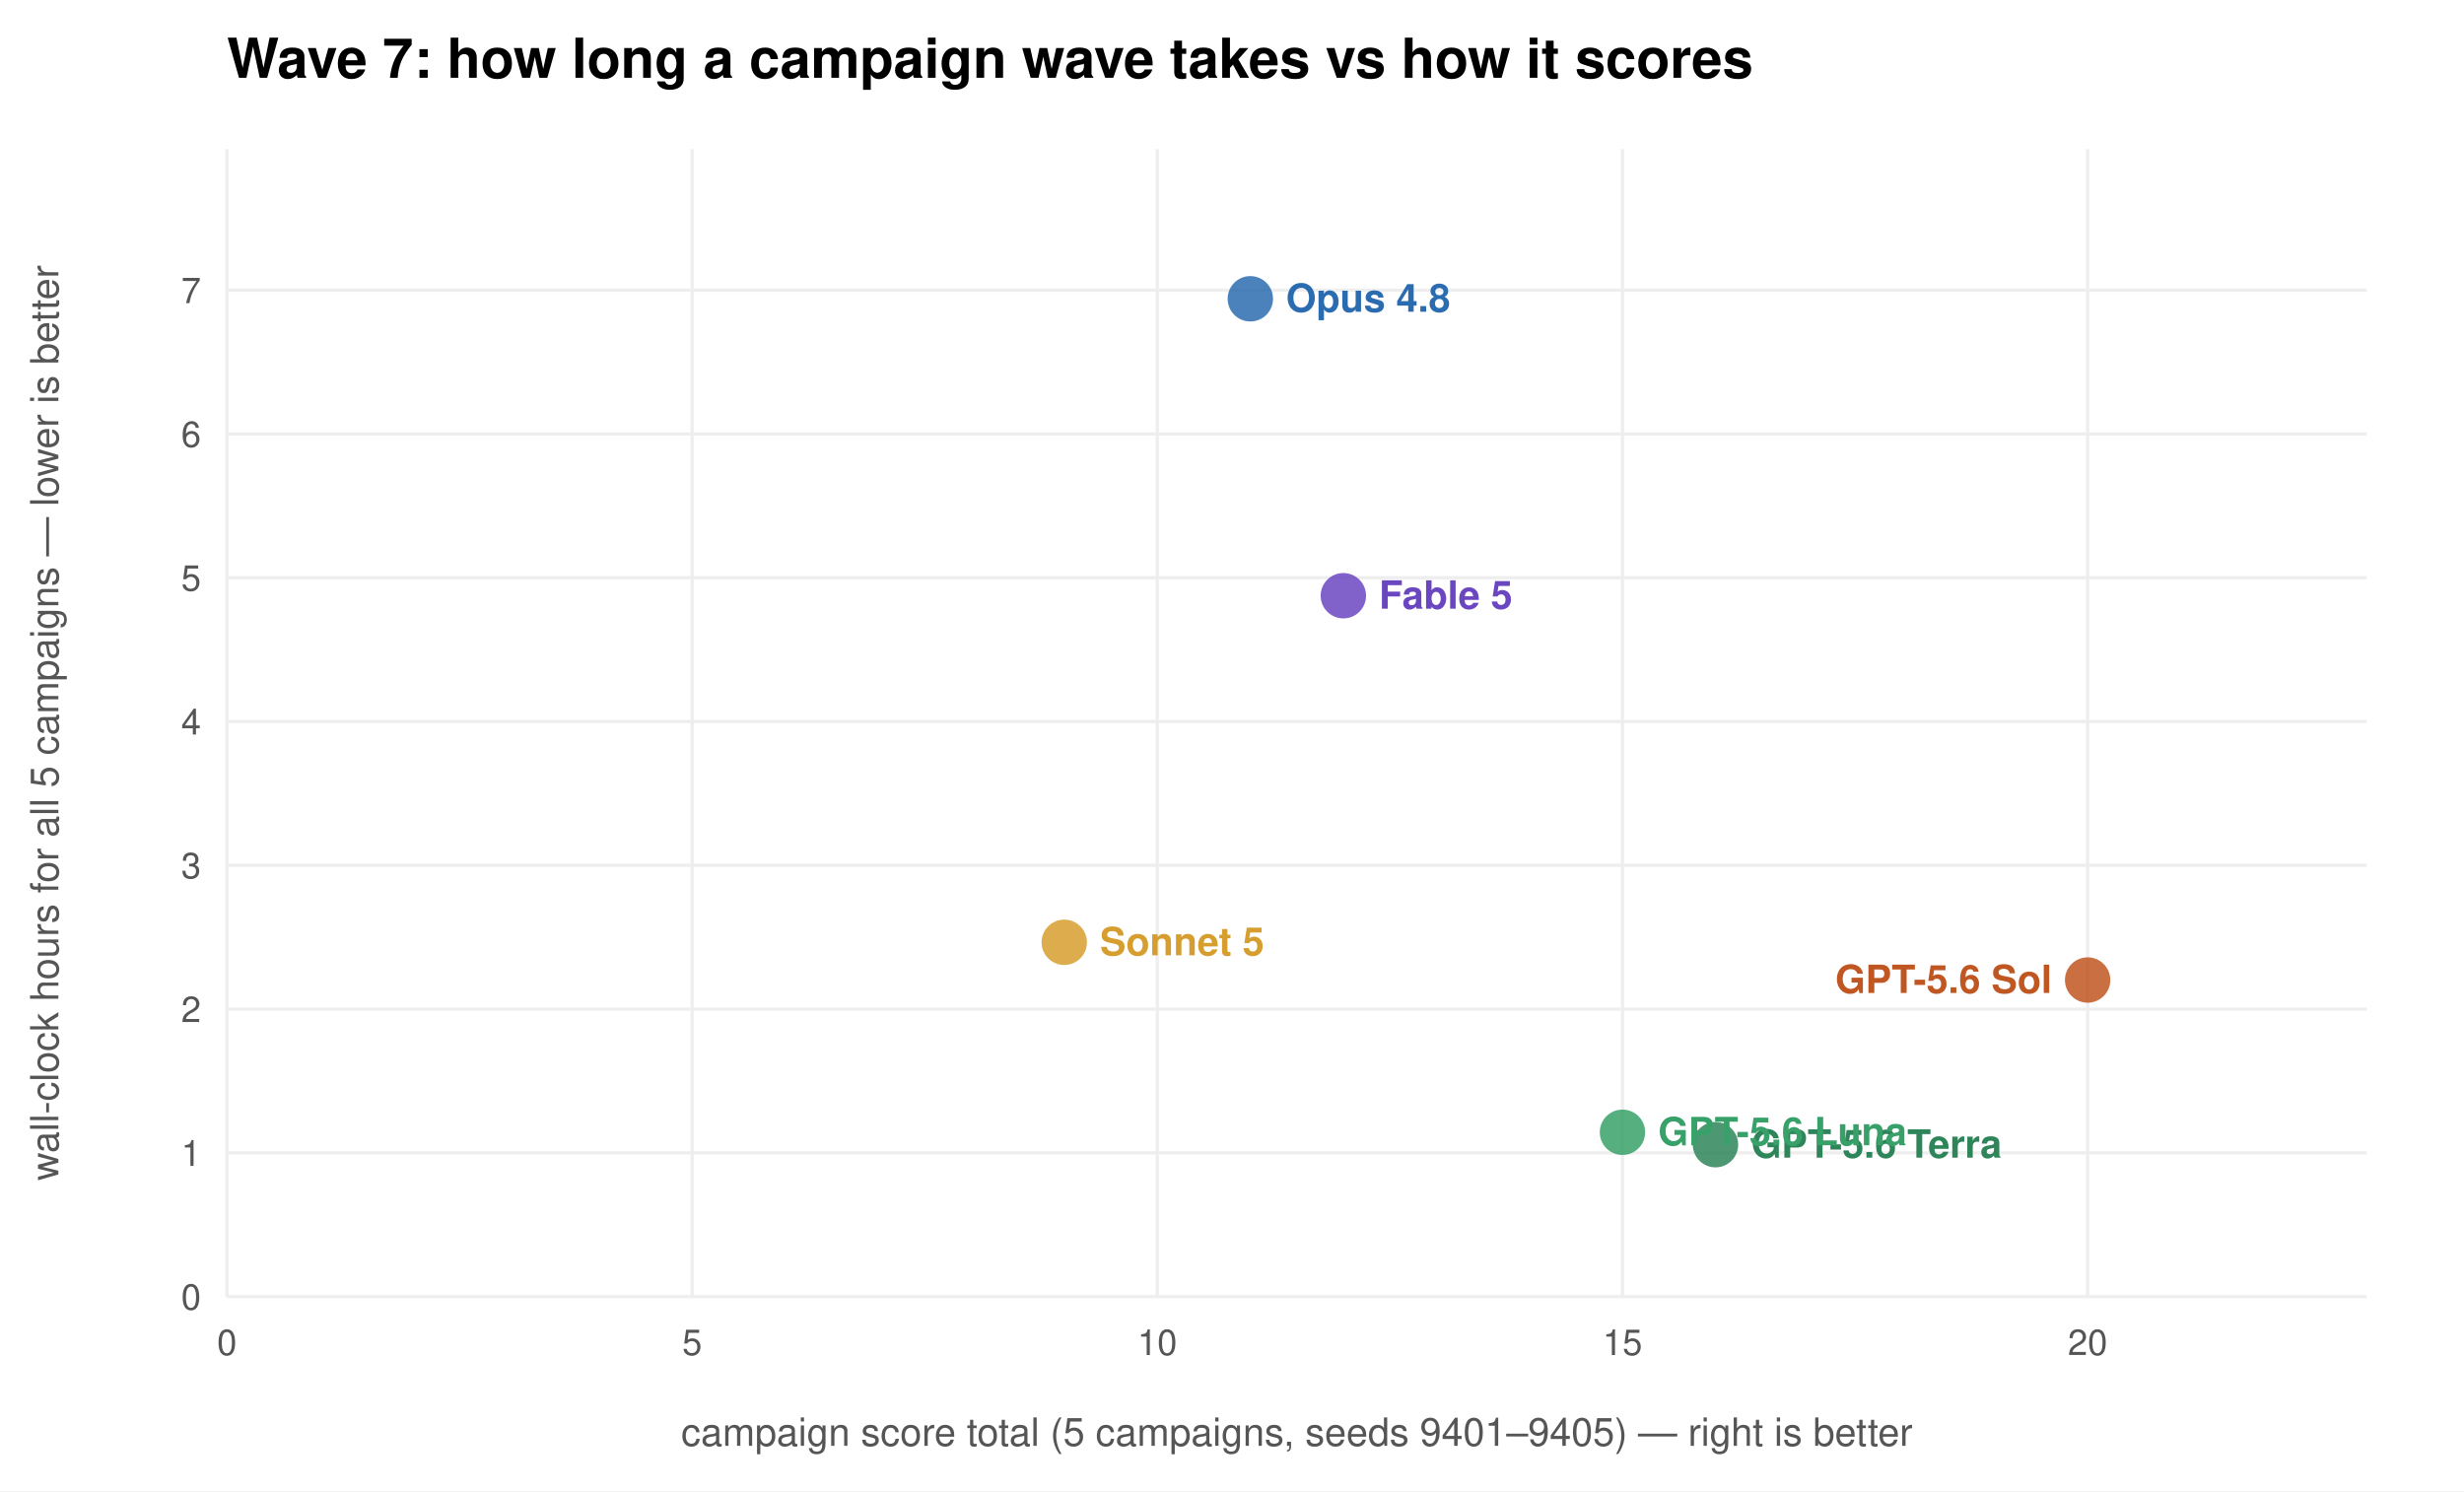
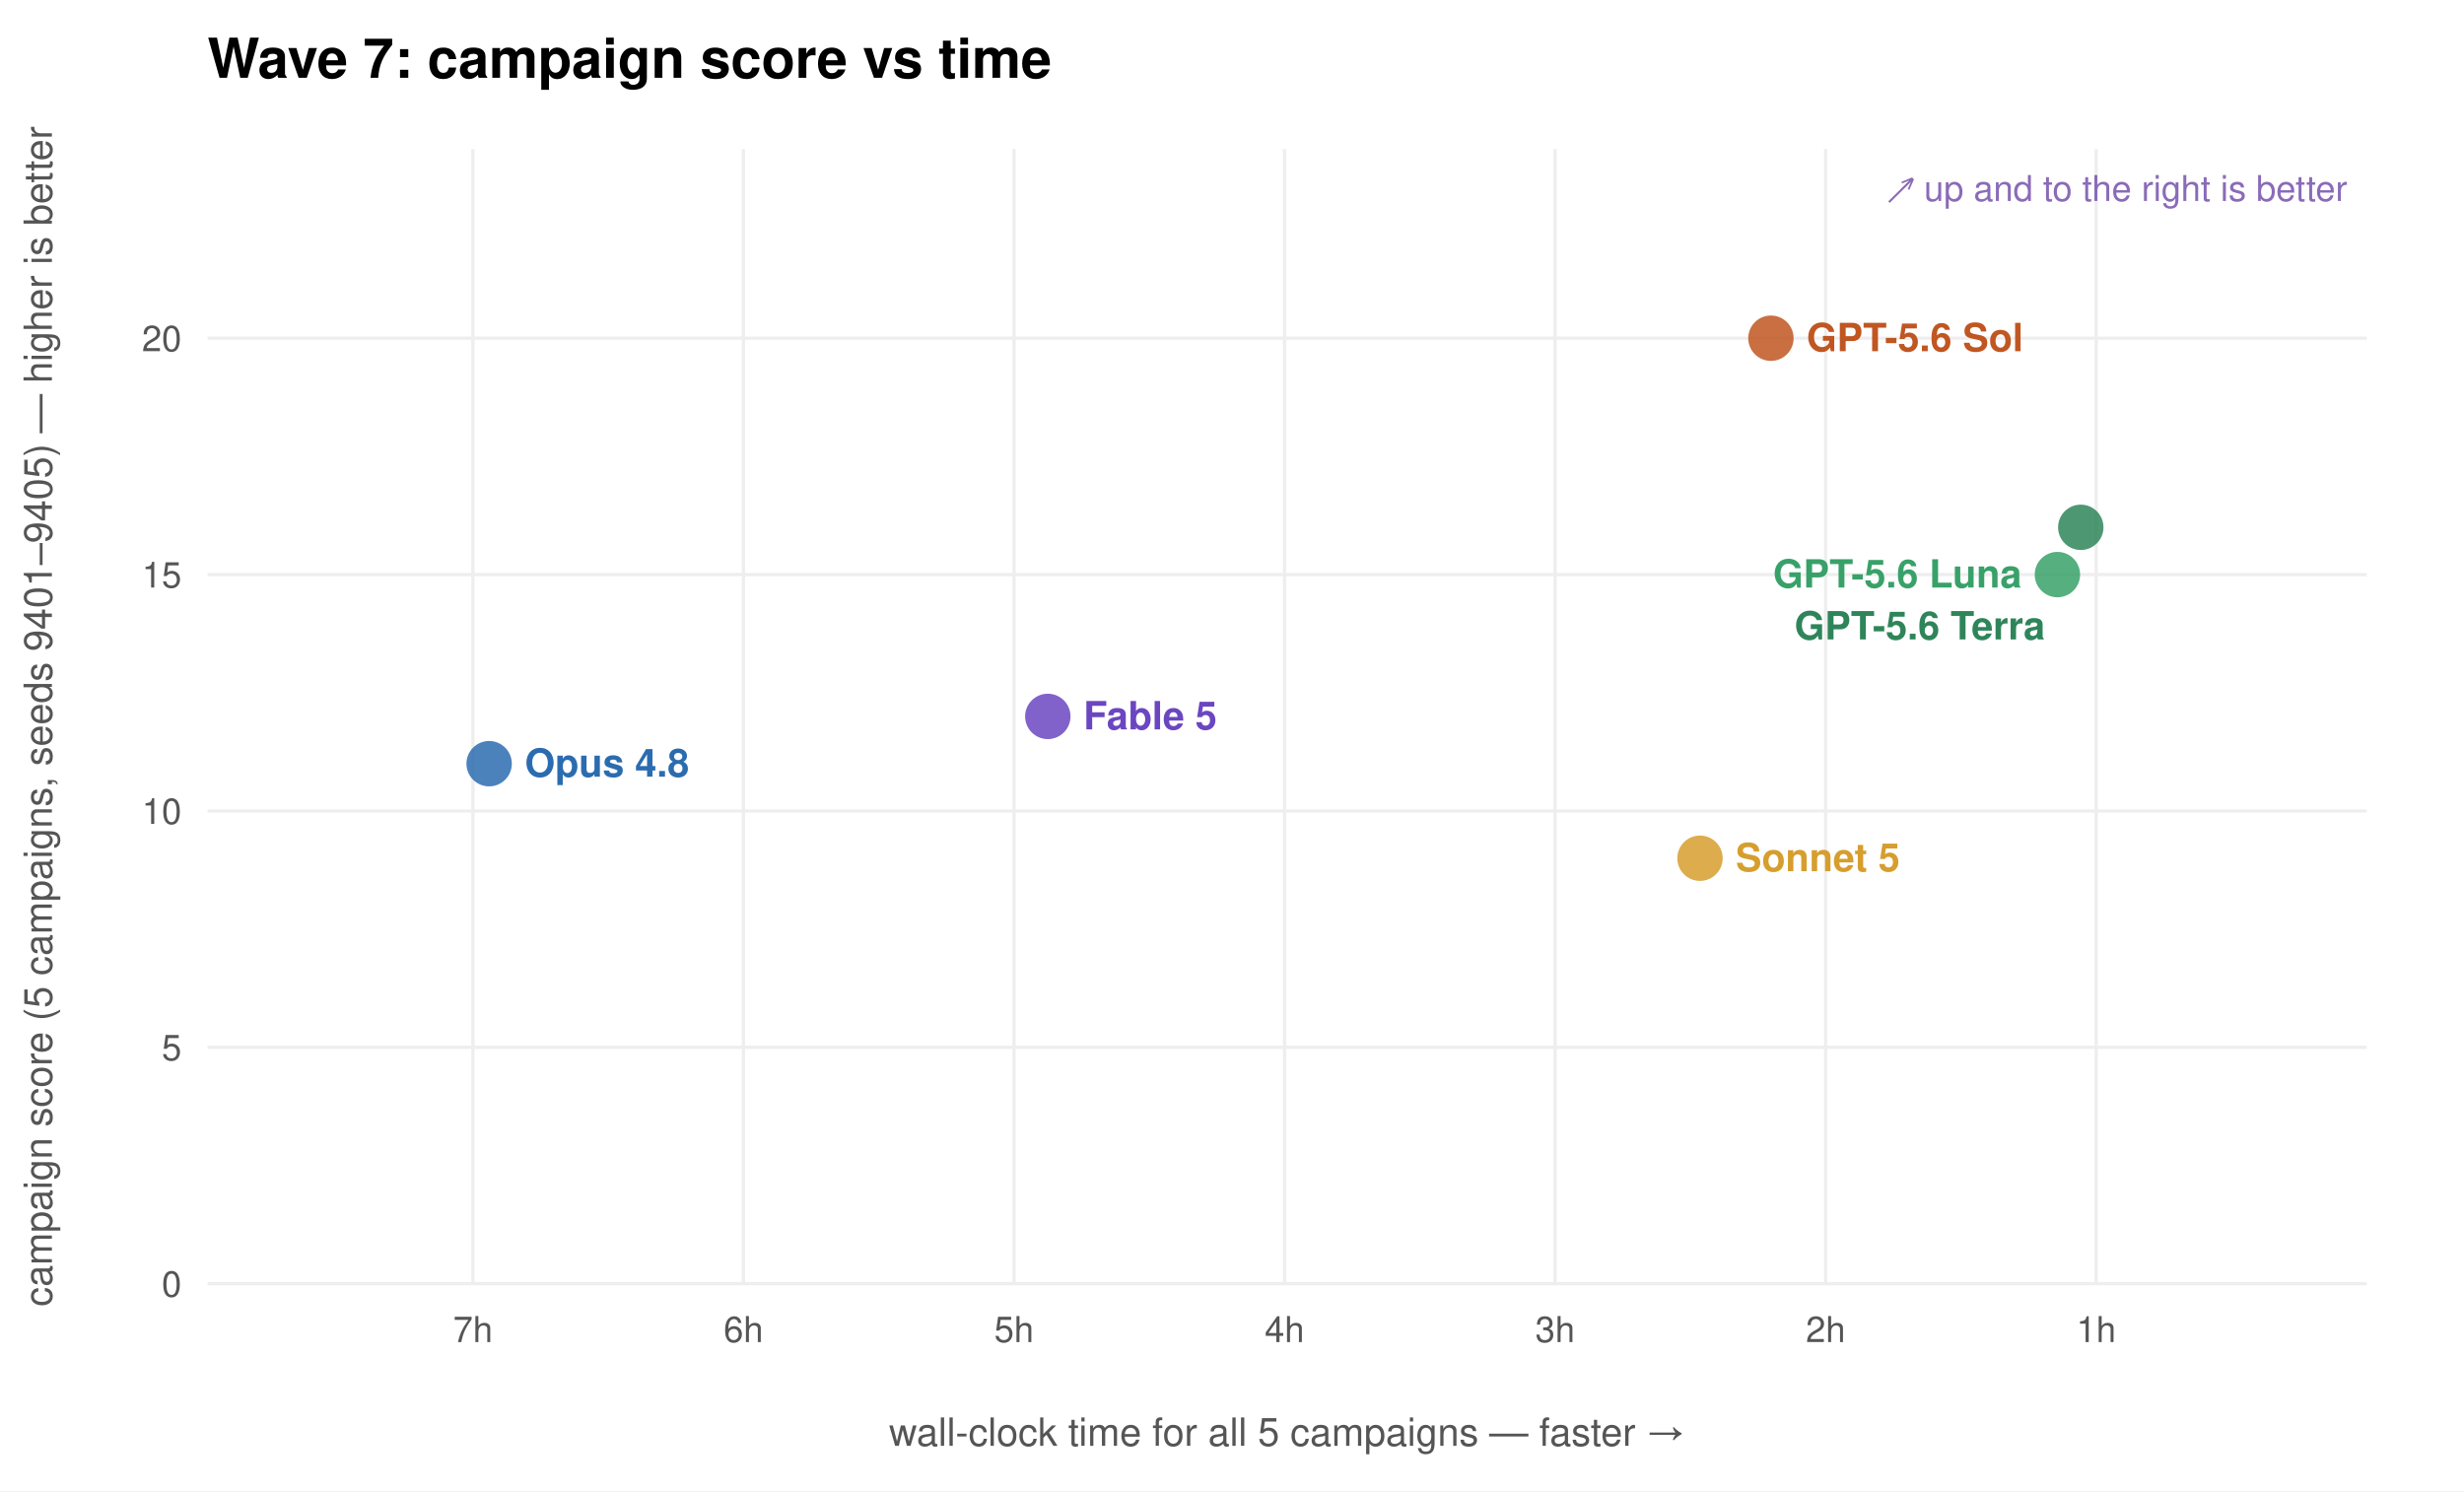
<svg xmlns="http://www.w3.org/2000/svg" width="760" height="460" viewBox="0 0 760 460" font-family="Helvetica, Arial, sans-serif">
  <rect width="760" height="460" fill="white" />
-   <text x="70" y="24" font-size="17" font-weight="bold">Wave 7: how long a campaign wave takes vs how it scores</text>
-   <line x1="70.0" y1="46" x2="70.0" y2="400" stroke="#eee" />
-   <text x="70.0" y="418" font-size="11" text-anchor="middle" fill="#555">0</text>
-   <line x1="213.478" y1="46" x2="213.478" y2="400" stroke="#eee" />
-   <text x="213.478" y="418" font-size="11" text-anchor="middle" fill="#555">5</text>
-   <line x1="356.957" y1="46" x2="356.957" y2="400" stroke="#eee" />
-   <text x="356.957" y="418" font-size="11" text-anchor="middle" fill="#555">10</text>
-   <line x1="500.435" y1="46" x2="500.435" y2="400" stroke="#eee" />
-   <text x="500.435" y="418" font-size="11" text-anchor="middle" fill="#555">15</text>
-   <line x1="643.913" y1="46" x2="643.913" y2="400" stroke="#eee" />
-   <text x="643.913" y="418" font-size="11" text-anchor="middle" fill="#555">20</text>
-   <line x1="70" y1="400.0" x2="730" y2="400.0" stroke="#eee" />
-   <text x="62" y="404.0" font-size="11" text-anchor="end" fill="#555">0</text>
-   <line x1="70" y1="355.645" x2="730" y2="355.645" stroke="#eee" />
-   <text x="62" y="359.645" font-size="11" text-anchor="end" fill="#555">1</text>
-   <line x1="70" y1="311.289" x2="730" y2="311.289" stroke="#eee" />
-   <text x="62" y="315.289" font-size="11" text-anchor="end" fill="#555">2</text>
-   <line x1="70" y1="266.934" x2="730" y2="266.934" stroke="#eee" />
-   <text x="62" y="270.934" font-size="11" text-anchor="end" fill="#555">3</text>
-   <line x1="70" y1="222.579" x2="730" y2="222.579" stroke="#eee" />
-   <text x="62" y="226.579" font-size="11" text-anchor="end" fill="#555">4</text>
-   <line x1="70" y1="178.223" x2="730" y2="178.223" stroke="#eee" />
-   <text x="62" y="182.223" font-size="11" text-anchor="end" fill="#555">5</text>
-   <line x1="70" y1="133.868" x2="730" y2="133.868" stroke="#eee" />
-   <text x="62" y="137.868" font-size="11" text-anchor="end" fill="#555">6</text>
-   <line x1="70" y1="89.513" x2="730" y2="89.513" stroke="#eee" />
-   <text x="62" y="93.513" font-size="11" text-anchor="end" fill="#555">7</text>
-   <text x="400.0" y="446" font-size="12" text-anchor="middle" fill="#555">campaign score total (5 campaigns, seeds 9401–9405) — right is better</text>
-   <text x="18" y="223.0" font-size="12" fill="#555" transform="rotate(-90 18 223.0)" text-anchor="middle">wall-clock hours for all 5 campaigns — lower is better</text>
-   <circle cx="643.913" cy="302.32" r="7" fill="#c05621" opacity="0.85" />
-   <text x="632.913" y="306.32" font-size="12" font-weight="bold" fill="#c05621" text-anchor="end">GPT-5.6 Sol</text>
-   <circle cx="385.652" cy="92.174" r="7" fill="#2b6cb0" opacity="0.85" />
-   <text x="396.652" y="96.174" font-size="12" font-weight="bold" fill="#2b6cb0" text-anchor="start">Opus 4.8</text>
-   <circle cx="529.13" cy="353.119" r="7" fill="#2f855a" opacity="0.85" />
-   <text x="540.13" y="357.119" font-size="12" font-weight="bold" fill="#2f855a" text-anchor="start">GPT-5.6 Terra</text>
-   <circle cx="500.435" cy="349.287" r="7" fill="#38a169" opacity="0.85" />
-   <text x="511.435" y="353.287" font-size="12" font-weight="bold" fill="#38a169" text-anchor="start">GPT-5.6 Luna</text>
-   <circle cx="328.261" cy="290.689" r="7" fill="#d69e2e" opacity="0.85" />
-   <text x="339.261" y="294.689" font-size="12" font-weight="bold" fill="#d69e2e" text-anchor="start">Sonnet 5</text>
-   <circle cx="414.348" cy="183.768" r="7" fill="#6b46c1" opacity="0.85" />
-   <text x="425.348" y="187.768" font-size="12" font-weight="bold" fill="#6b46c1" text-anchor="start">Fable 5</text>
+   <text x="64" y="24" font-size="17" font-weight="bold">Wave 7: campaign score vs time</text>
+   <line x1="64" y1="396.0" x2="730" y2="396.0" stroke="#eee" />
+   <text x="56" y="400.0" font-size="11" text-anchor="end" fill="#555">0</text>
+   <line x1="64" y1="323.083" x2="730" y2="323.083" stroke="#eee" />
+   <text x="56" y="327.083" font-size="11" text-anchor="end" fill="#555">5</text>
+   <line x1="64" y1="250.167" x2="730" y2="250.167" stroke="#eee" />
+   <text x="56" y="254.167" font-size="11" text-anchor="end" fill="#555">10</text>
+   <line x1="64" y1="177.25" x2="730" y2="177.25" stroke="#eee" />
+   <text x="56" y="181.25" font-size="11" text-anchor="end" fill="#555">15</text>
+   <line x1="64" y1="104.333" x2="730" y2="104.333" stroke="#eee" />
+   <text x="56" y="108.333" font-size="11" text-anchor="end" fill="#555">20</text>
+   <line x1="646.552" y1="46" x2="646.552" y2="396" stroke="#eee" />
+   <text x="646.552" y="414" font-size="11" text-anchor="middle" fill="#555">1h</text>
+   <line x1="563.104" y1="46" x2="563.104" y2="396" stroke="#eee" />
+   <text x="563.104" y="414" font-size="11" text-anchor="middle" fill="#555">2h</text>
+   <line x1="479.655" y1="46" x2="479.655" y2="396" stroke="#eee" />
+   <text x="479.655" y="414" font-size="11" text-anchor="middle" fill="#555">3h</text>
+   <line x1="396.207" y1="46" x2="396.207" y2="396" stroke="#eee" />
+   <text x="396.207" y="414" font-size="11" text-anchor="middle" fill="#555">4h</text>
+   <line x1="312.759" y1="46" x2="312.759" y2="396" stroke="#eee" />
+   <text x="312.759" y="414" font-size="11" text-anchor="middle" fill="#555">5h</text>
+   <line x1="229.311" y1="46" x2="229.311" y2="396" stroke="#eee" />
+   <text x="229.311" y="414" font-size="11" text-anchor="middle" fill="#555">6h</text>
+   <line x1="145.863" y1="46" x2="145.863" y2="396" stroke="#eee" />
+   <text x="145.863" y="414" font-size="11" text-anchor="middle" fill="#555">7h</text>
+   <text x="397.0" y="446" font-size="12" text-anchor="middle" fill="#555">wall-clock time for all 5 campaigns — faster →</text>
+   <text x="16" y="221.0" font-size="12" fill="#555" transform="rotate(-90 16 221.0)" text-anchor="middle">campaign score (5 campaigns, seeds 9401–9405) — higher is better</text>
+   <text x="724" y="62" font-size="11" text-anchor="end" fill="#8a6bb8">↗ up and to the right is better</text>
+   <circle cx="150.87" cy="235.583" r="7" fill="#2b6cb0" opacity="0.85" />
+   <text x="161.87" y="239.583" font-size="12" font-weight="bold" fill="#2b6cb0" text-anchor="start">Opus 4.8</text>
+   <circle cx="323.19" cy="221.0" r="7" fill="#6b46c1" opacity="0.85" />
+   <text x="334.19" y="225.0" font-size="12" font-weight="bold" fill="#6b46c1" text-anchor="start">Fable 5</text>
+   <circle cx="524.347" cy="264.75" r="7" fill="#d69e2e" opacity="0.85" />
+   <text x="535.347" y="268.75" font-size="12" font-weight="bold" fill="#d69e2e" text-anchor="start">Sonnet 5</text>
+   <circle cx="546.229" cy="104.333" r="7" fill="#c05621" opacity="0.85" />
+   <text x="557.229" y="108.333" font-size="12" font-weight="bold" fill="#c05621" text-anchor="start">GPT-5.6 Sol</text>
+   <circle cx="634.591" cy="177.25" r="7" fill="#38a169" opacity="0.85" />
+   <text x="623.591" y="181.25" font-size="12" font-weight="bold" fill="#38a169" text-anchor="end">GPT-5.6 Luna</text>
+   <circle cx="641.8" cy="162.667" r="7" fill="#2f855a" opacity="0.85" />
+   <text x="630.8" y="197.25" font-size="12" font-weight="bold" fill="#2f855a" text-anchor="end">GPT-5.6 Terra</text>
</svg>
